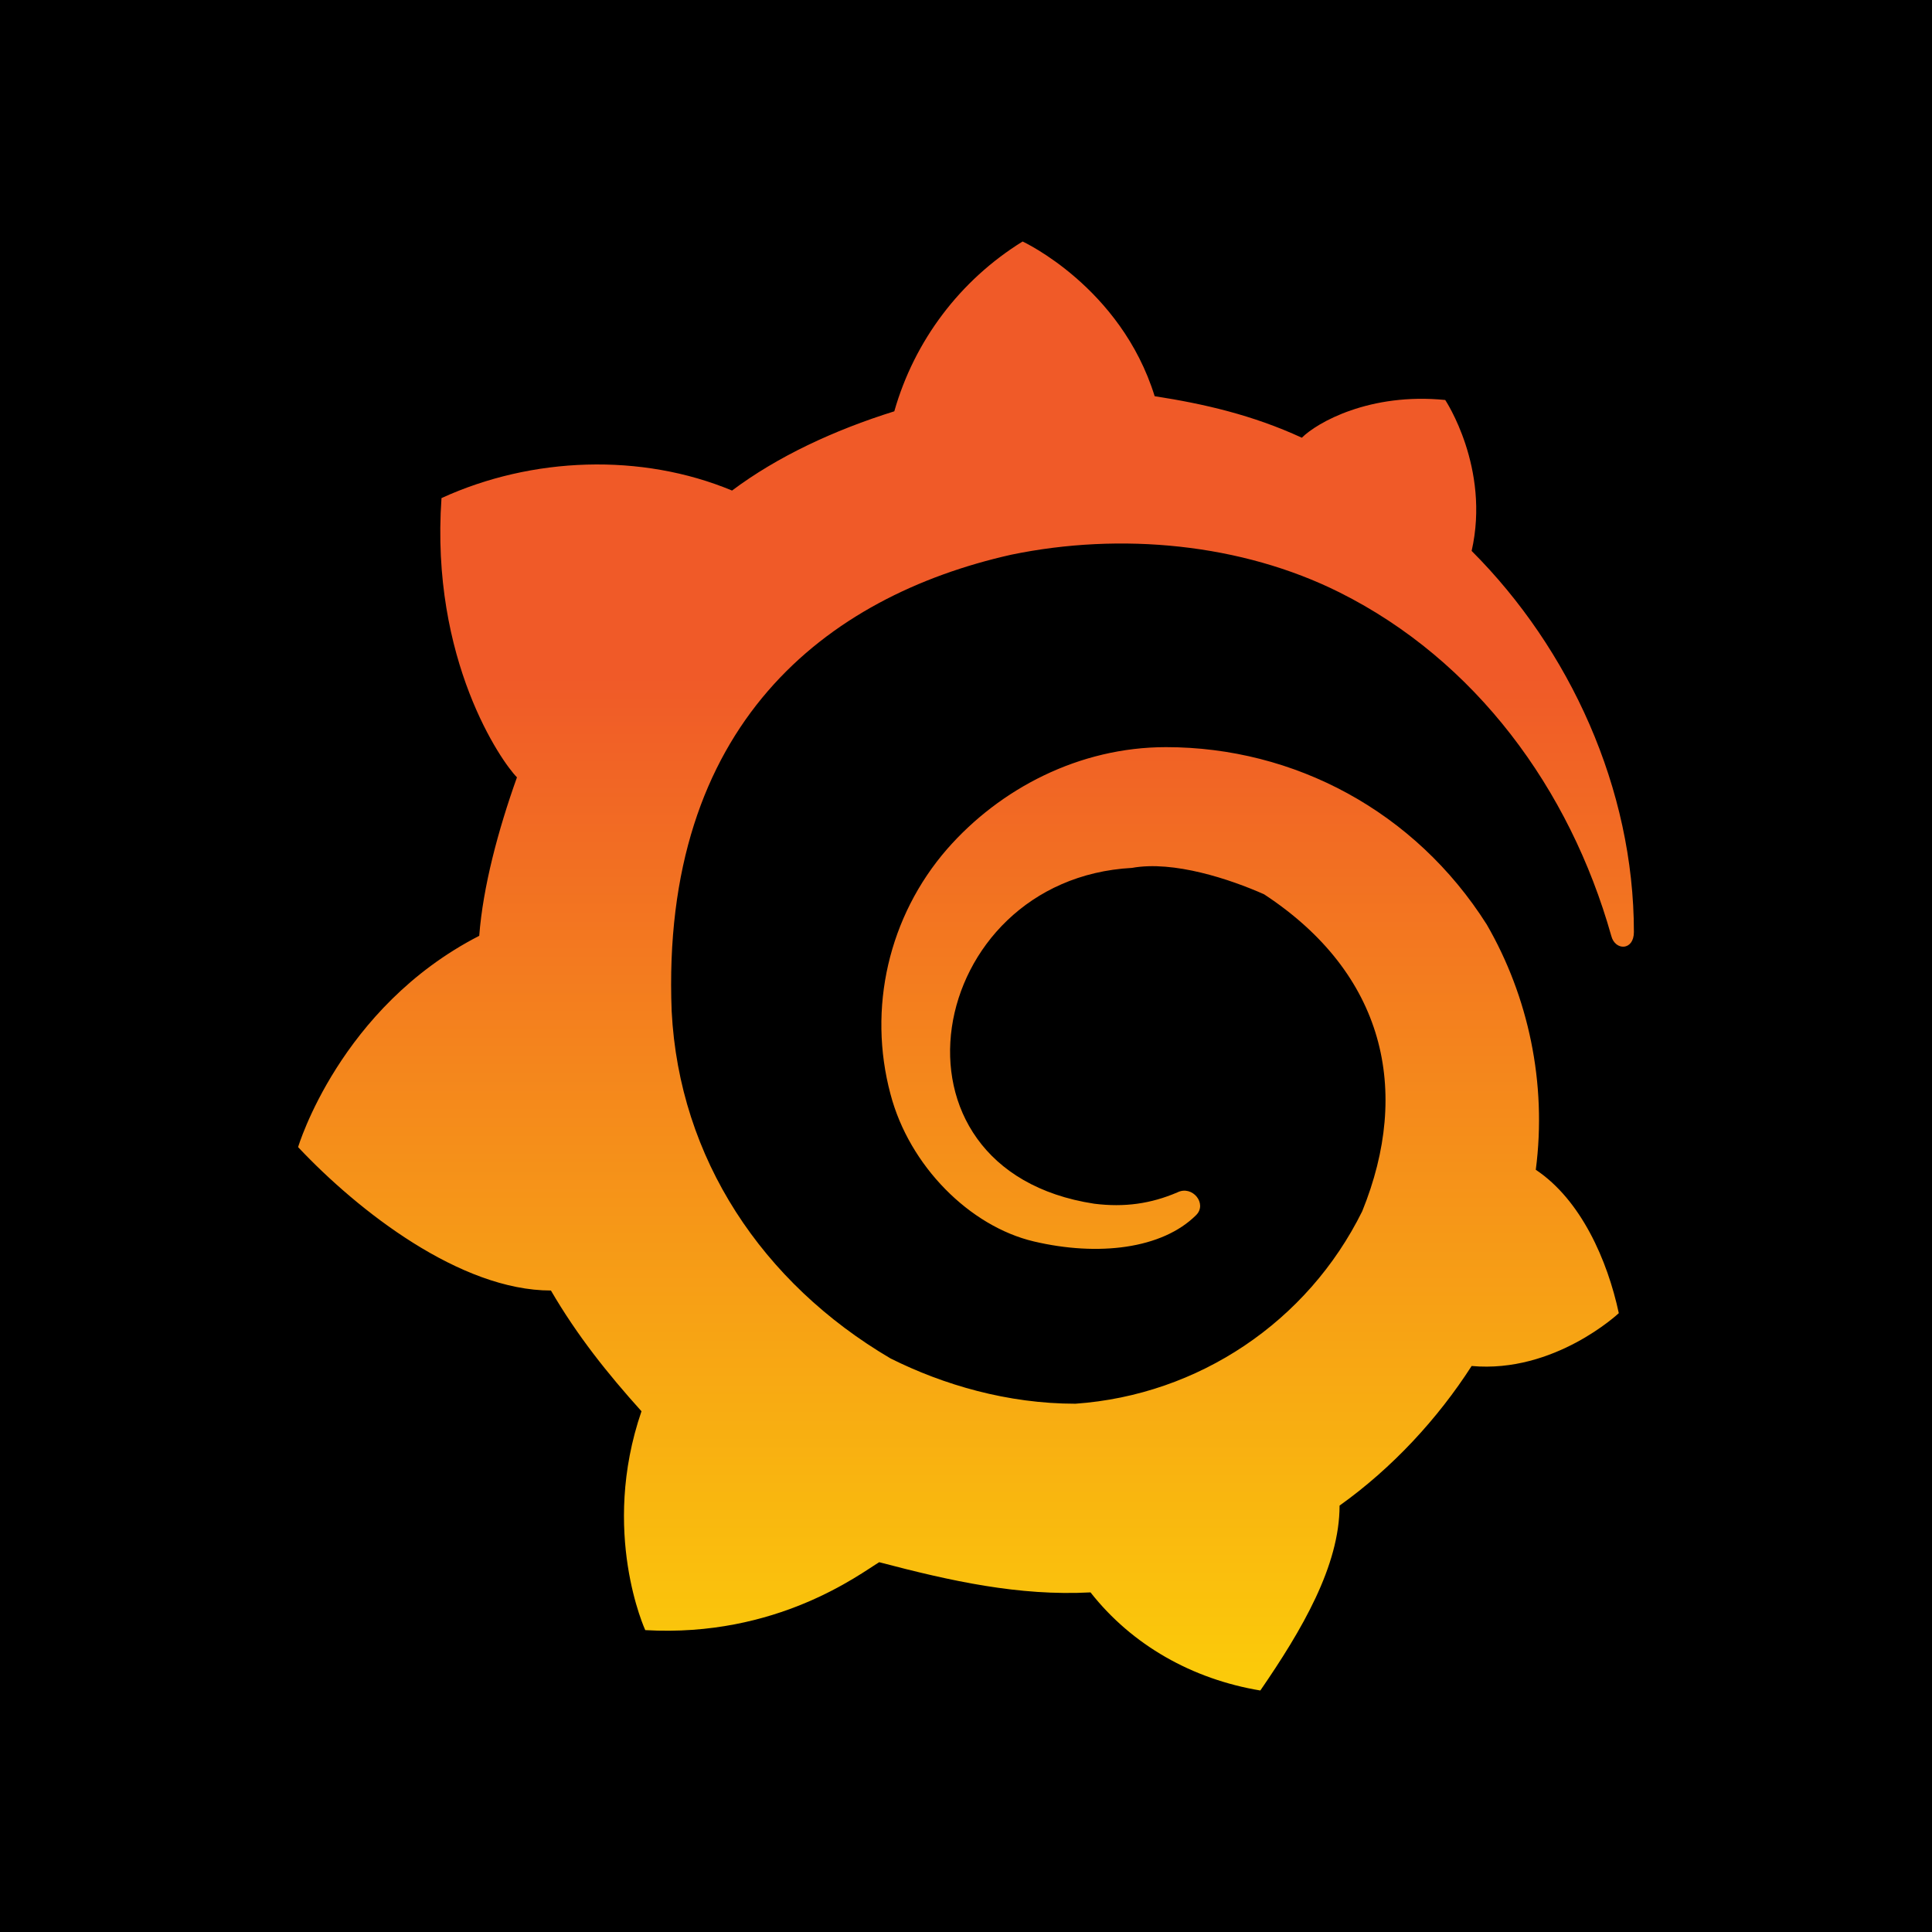
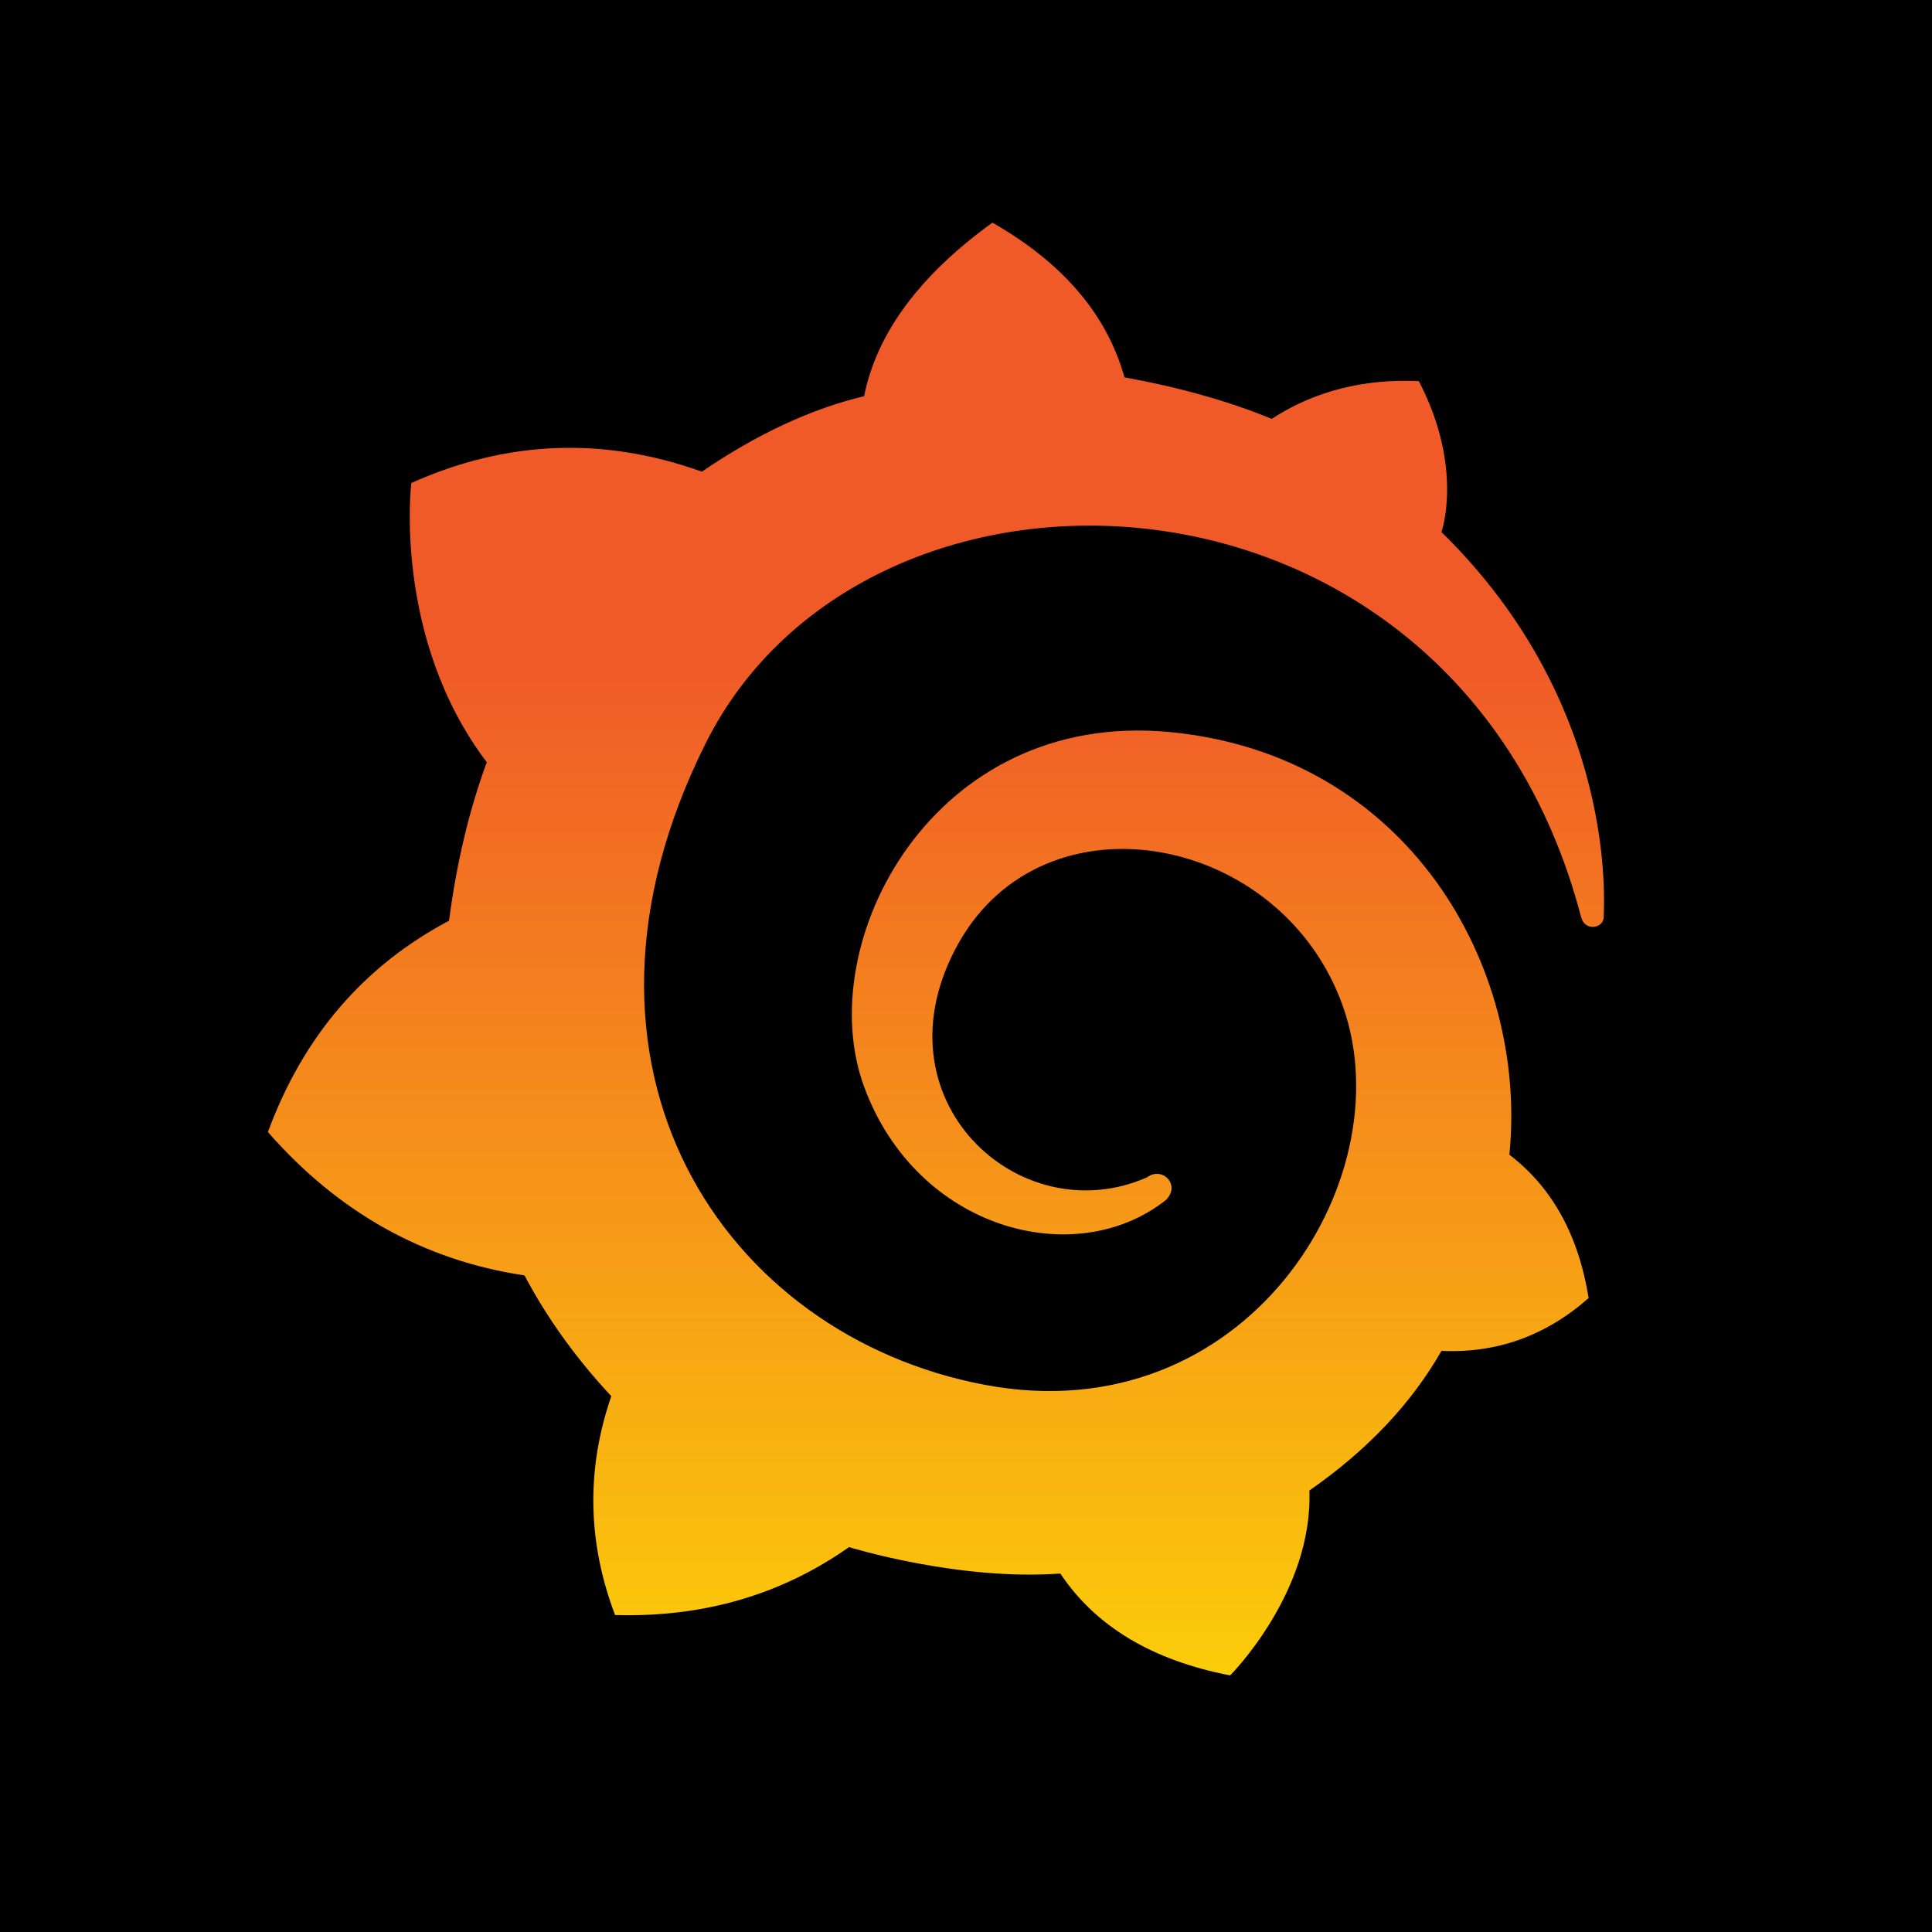
<svg xmlns="http://www.w3.org/2000/svg" aria-label="Grafana" role="img" viewBox="0 0 512 512">
  <rect width="512" height="512" />
-   <linearGradient id="a" x1="9%" y1="30%" x2="9%" y2="99%">
-     <stop stop-color="#F05A28" offset="0" />
-     <stop offset="1" stop-color="#FBCA0A" />
+   <linearGradient id="a" x1="1" y2="1">
+     <stop offset=".3" stop-color="#f05a28" />
+     <stop offset="1" stop-color="#fbcc0a" />
  </linearGradient>
-   <path fill="url(#a)" d="M390 146c5-22-7-40-7-40-20-2-34 6-38 10-13-6-26-9-39-11-9-29-35-41-35-41a78 78 0 00-34 45c-16 5-31 12-43 21-24-10-53-9-77 2-3 43 16 70 20 74-5 14-9 29-10 42-37 19-48 56-48 56 16 17 43 38 67 38 7 12 15 22 24 32-11 32 1 58 1 58 35 2 57-15 62-18 19 5 37 9 56 8 11 14 27 23 45 26 11-16 21-33 21-49 14-10 26-23 35-37 22 2 39-14 39-14-3-14-10-30-22-38 3-23-2-46-13-65-19-30-51-47-85-47-23 0-44 11-58 27a71 71 0 00-15 65c5 19 21 35 38 39s34 2 43-7c3-3-1-8-5-6-7 3-14 4-22 3-59-9-45-86 10-89 11-2 26 3 35 7 32 21 39 52 26 84a92 92 0 01-76 51c-18 0-35-5-49-12-34-20-56-53-58-92-3-76 41-110 90-121 29-6 61-3 87 10 36 18 61 52 72 91 1 4 6 4 6-1 0-38-17-75-43-101z" />
+   <path fill="url(#a)" d="m382 141s6-17-6-40q-22-1-39 10-17-7-39-11-7-25-35-41-29 21-34 46-21 5-43 20-39-14-77 3s-5 41 20 74q-7 19-10 42-34 18-48 56 28 32 68 38 9 17 23 32-10 29 1 58 35 1 62-18s29 9 56 7q14 21 45 27s22-22 21-49q23-16 35-37 22 1 39-14-4-25-21-38c5-50-27-106-90-112s-95 56-81 94 56 49 80 30c4-4-1-9-5-6-34 15-73-21-50-62s86-29 102 17-26 113-95 100-117-84-74-170 199-80 232 46c1 4 6 3 6 0s4-56-43-102" />
</svg>
